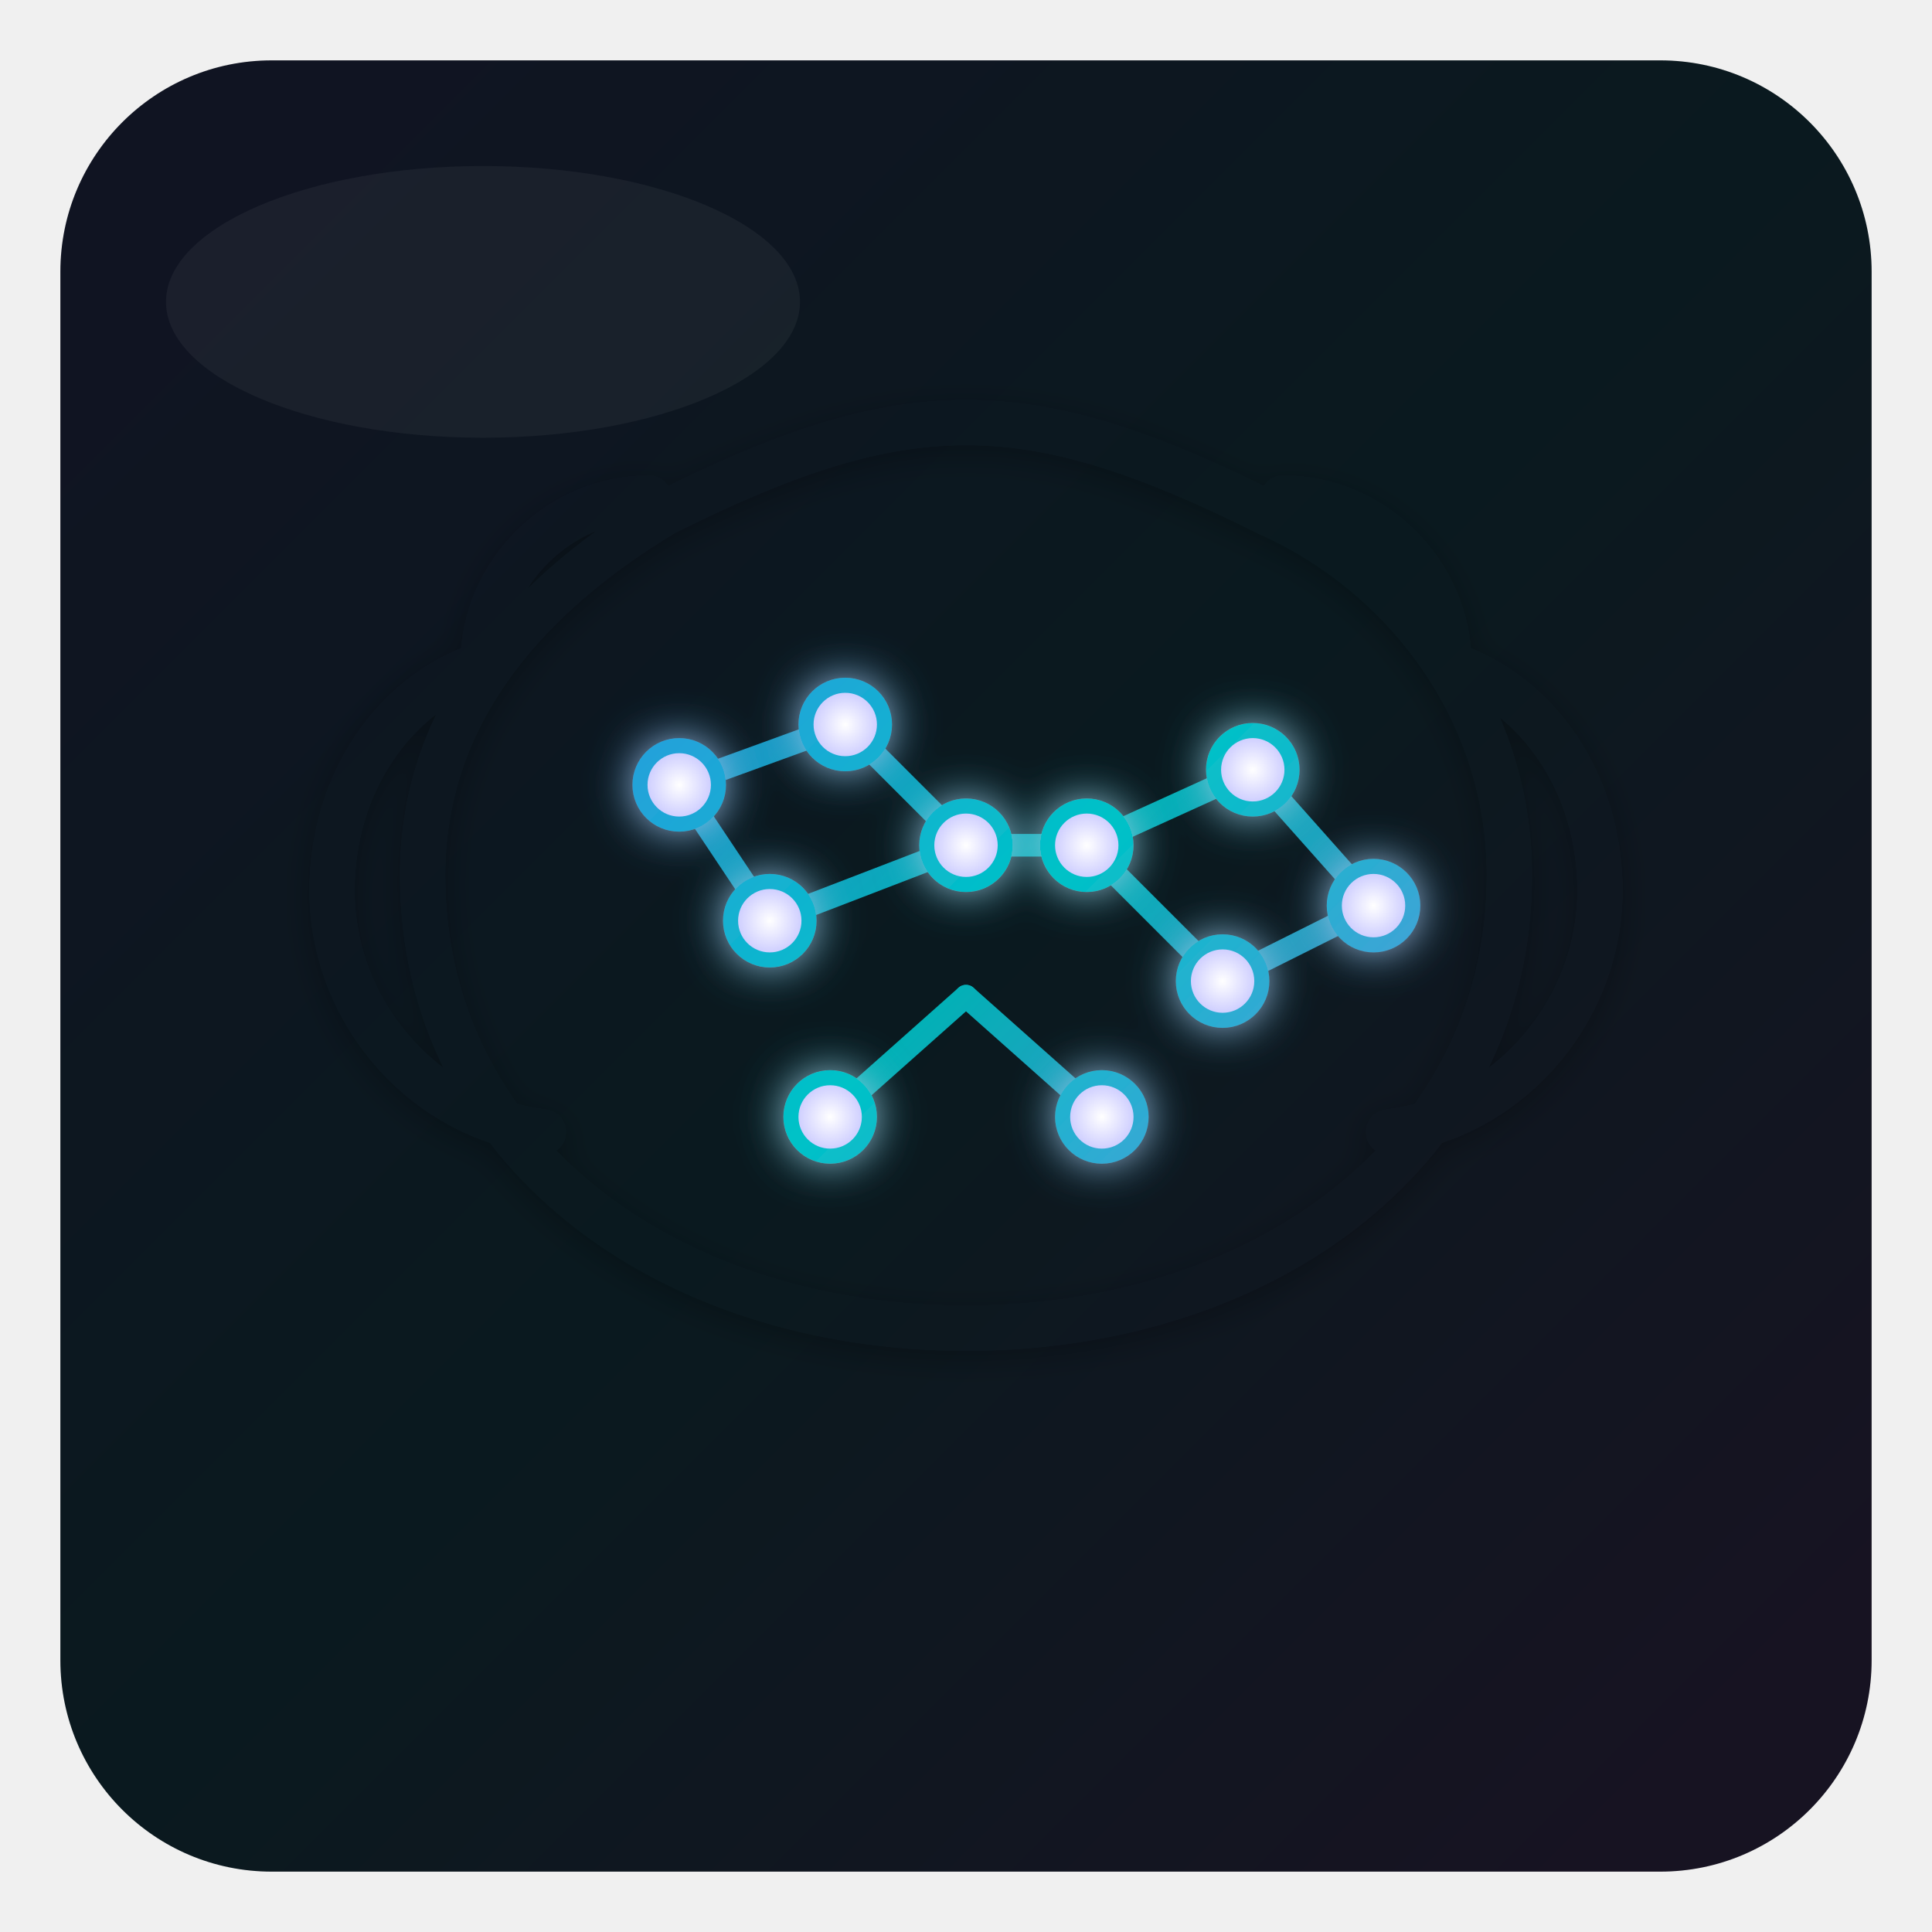
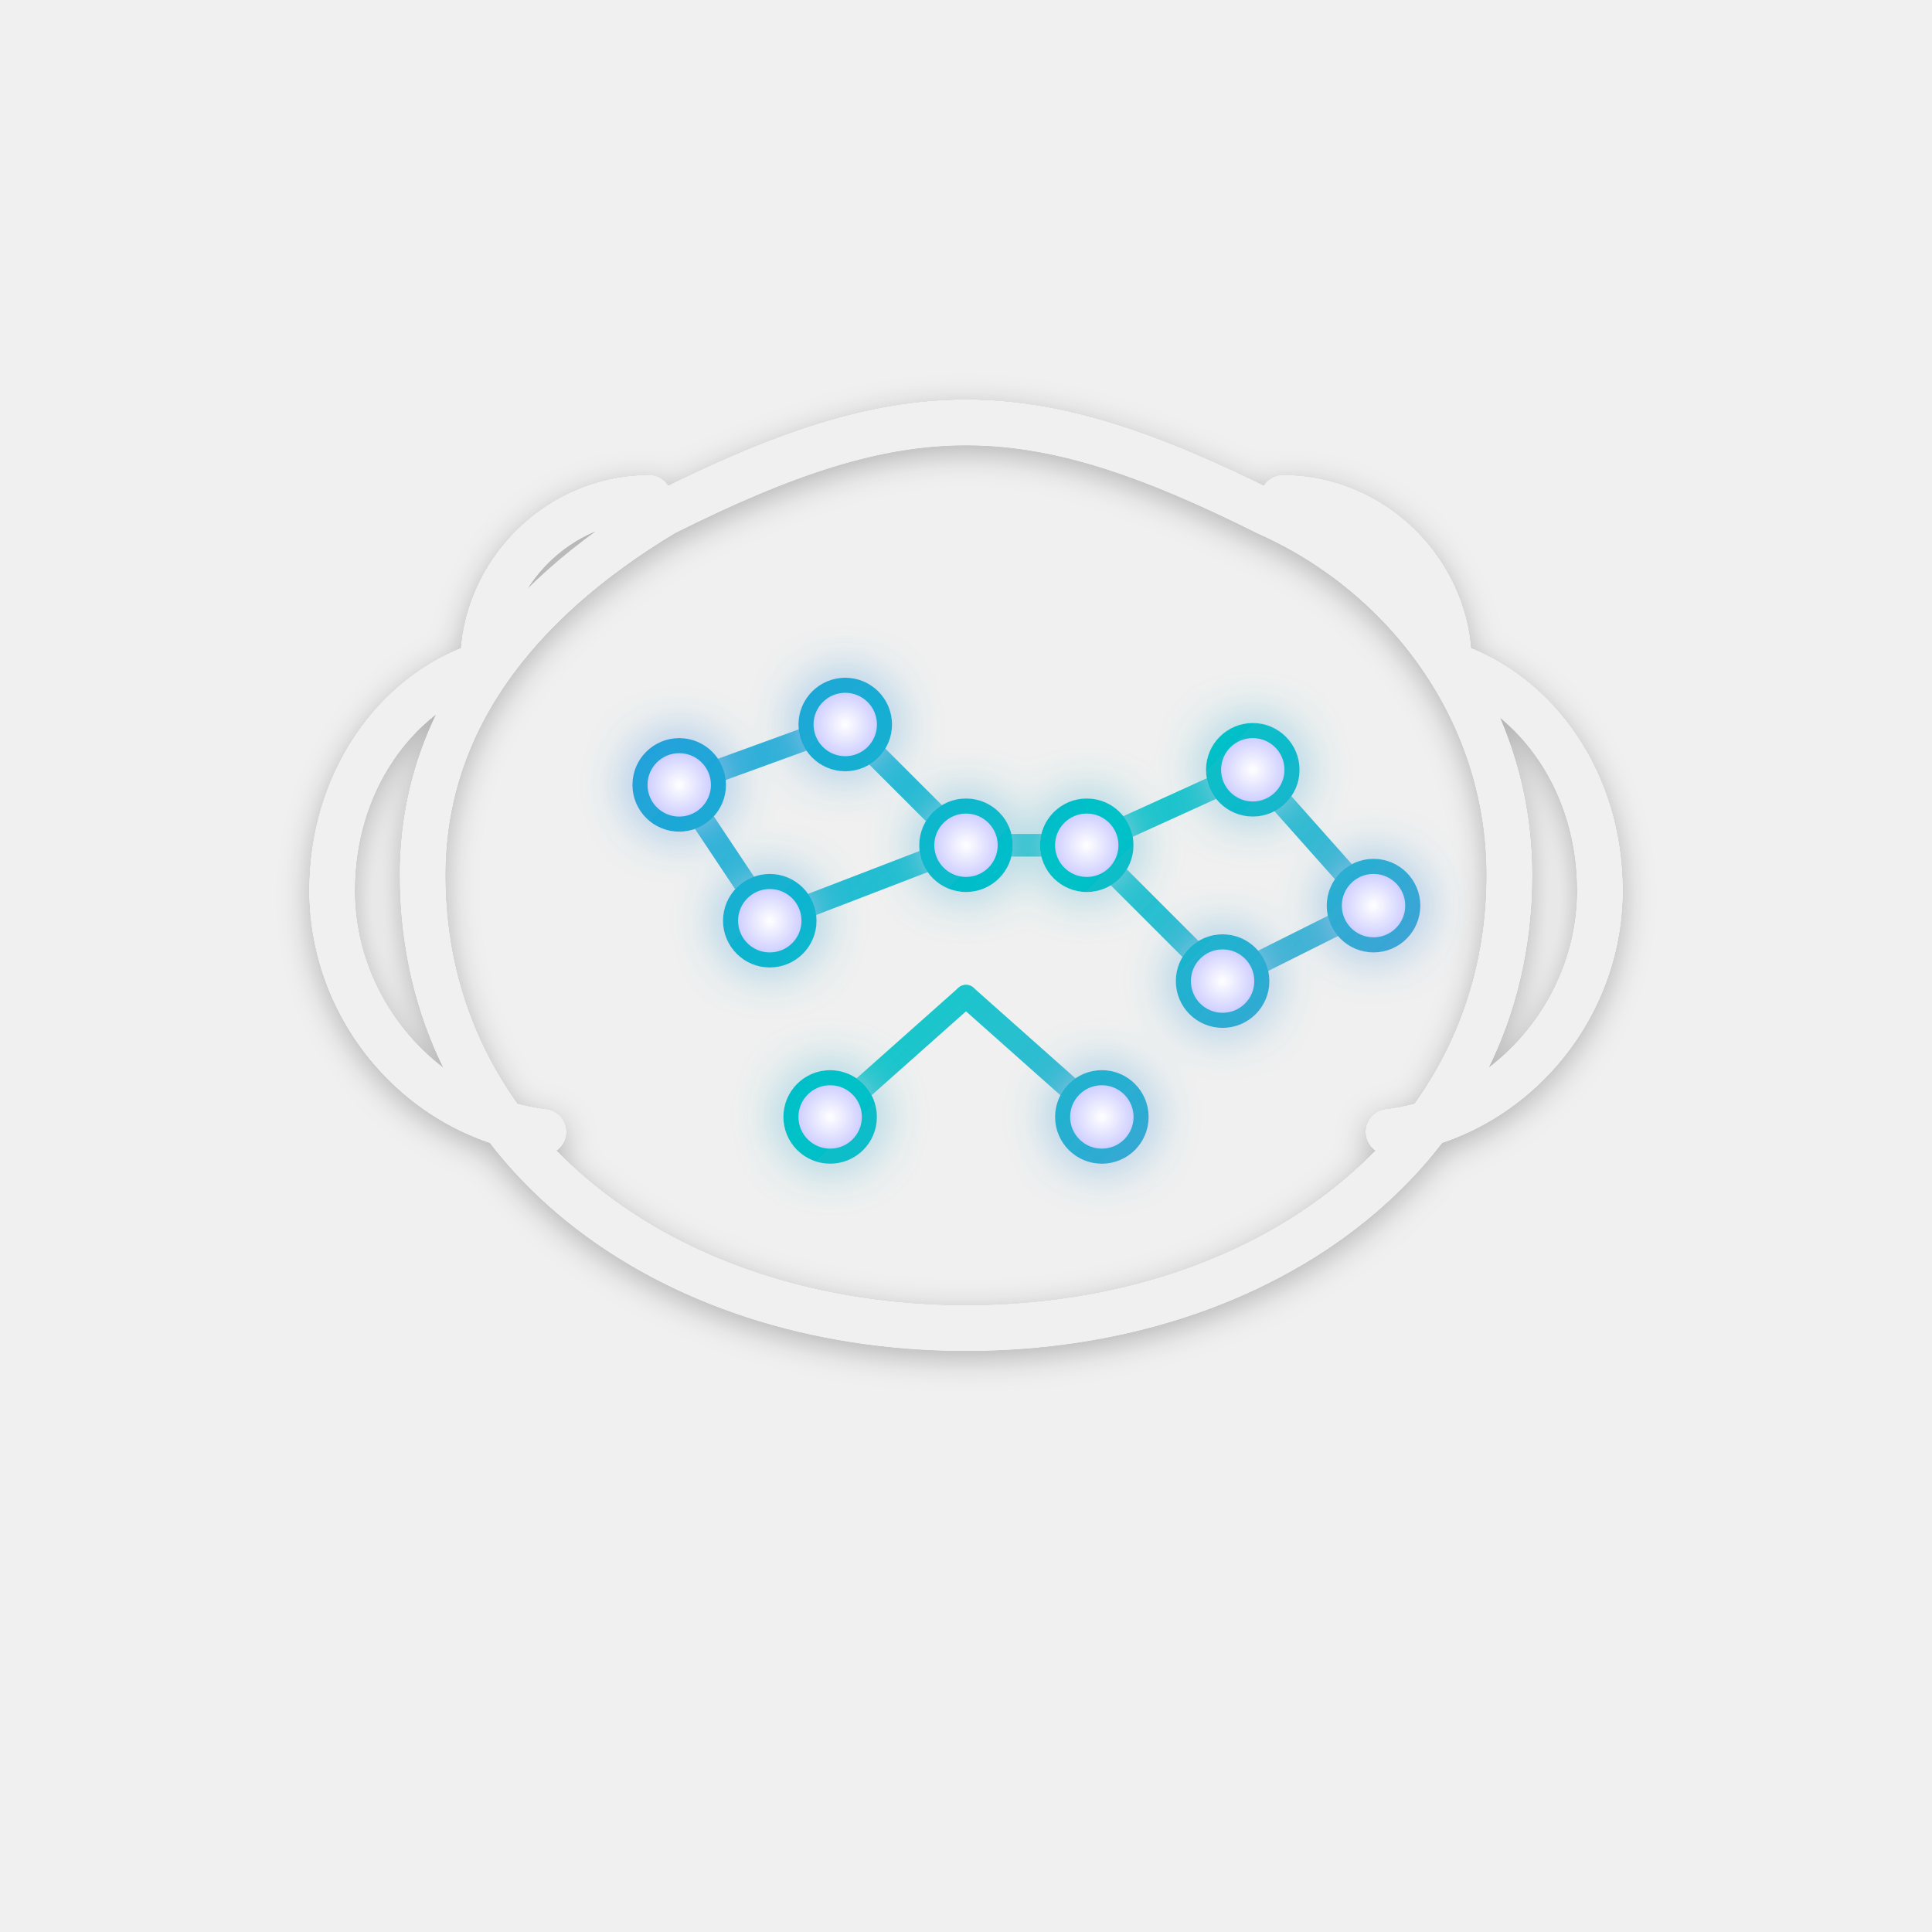
<svg xmlns="http://www.w3.org/2000/svg" width="256" height="256" viewBox="0 0 256 256" fill="none" role="img" aria-label="Legaci digital brain mark">
  <defs>
    <linearGradient id="g-brand" x1="24" y1="24" x2="232" y2="232" gradientUnits="userSpaceOnUse">
      <stop offset="0" stop-color="#6B63FF" />
      <stop offset="0.5" stop-color="#00C2C7" />
      <stop offset="1" stop-color="#E254FF" />
    </linearGradient>
    <filter id="f-glow" x="-50%" y="-50%" width="200%" height="200%">
      <feGaussianBlur stdDeviation="3" result="b" />
      <feMerge>
        <feMergeNode in="b" />
        <feMergeNode in="SourceGraphic" />
      </feMerge>
    </filter>
    <filter id="f-inner" x="-30%" y="-30%" width="160%" height="160%">
      <feOffset dx="0" dy="1" />
      <feGaussianBlur stdDeviation="2" result="blur" />
      <feComposite in="SourceGraphic" in2="blur" operator="arithmetic" k2="-1" k3="1" />
      <feColorMatrix type="matrix" values="0 0 0 0 0   0 0 0 0 0   0 0 0 0 0   0 0 0 0.25 0" />
    </filter>
    <radialGradient id="g-node" cx="50%" cy="50%" r="60%">
      <stop offset="0" stop-color="#FFFFFF" />
      <stop offset="1" stop-color="#B8B8FF" />
    </radialGradient>
  </defs>
-   <rect x="8" y="8" width="240" height="240" rx="28" fill="#0B0F14" />
-   <rect x="8" y="8" width="240" height="240" rx="28" fill="url(#g-brand)" opacity="0.06" />
  <path d="     M86,66     C74,66 64,76 64,88     C52,92 44,104 44,118     C44,134 56,148 72,150      M170,66     C182,66 192,76 192,88     C204,92 212,104 212,118     C212,134 200,148 184,150      M88,68     C120,52 136,52 168,68     C186,76 200,94 200,116     C200,152 168,176 128,176     C88,176 56,152 56,116     C56,96 68,80 88,68   " stroke="url(#g-brand)" stroke-width="6" stroke-linecap="round" stroke-linejoin="round" fill="none" filter="url(#f-inner)" />
  <g stroke="url(#g-brand)" stroke-width="3" stroke-linecap="round" opacity="0.9">
    <path d="M90 104 L112 96" />
    <path d="M90 104 L102 122" />
    <path d="M112 96 L128 112" />
    <path d="M102 122 L128 112" />
    <path d="M144 112 L166 102" />
    <path d="M166 102 L182 120" />
    <path d="M144 112 L162 130" />
    <path d="M162 130 L182 120" />
    <path d="M128 112 L144 112" />
    <path d="M110 148 L128 132" />
    <path d="M146 148 L128 132" />
  </g>
  <g filter="url(#f-glow)">
    <circle cx="90" cy="104" r="5.2" fill="url(#g-node)" stroke="url(#g-brand)" stroke-width="2" />
    <circle cx="112" cy="96" r="5.2" fill="url(#g-node)" stroke="url(#g-brand)" stroke-width="2" />
    <circle cx="102" cy="122" r="5.2" fill="url(#g-node)" stroke="url(#g-brand)" stroke-width="2" />
    <circle cx="128" cy="112" r="5.2" fill="url(#g-node)" stroke="url(#g-brand)" stroke-width="2" />
    <circle cx="144" cy="112" r="5.2" fill="url(#g-node)" stroke="url(#g-brand)" stroke-width="2" />
    <circle cx="166" cy="102" r="5.2" fill="url(#g-node)" stroke="url(#g-brand)" stroke-width="2" />
    <circle cx="182" cy="120" r="5.2" fill="url(#g-node)" stroke="url(#g-brand)" stroke-width="2" />
    <circle cx="162" cy="130" r="5.2" fill="url(#g-node)" stroke="url(#g-brand)" stroke-width="2" />
    <circle cx="110" cy="148" r="5.2" fill="url(#g-node)" stroke="url(#g-brand)" stroke-width="2" />
    <circle cx="146" cy="148" r="5.2" fill="url(#g-node)" stroke="url(#g-brand)" stroke-width="2" />
  </g>
-   <ellipse cx="64" cy="40" rx="42" ry="18" fill="#FFFFFF" opacity="0.05" />
</svg>
